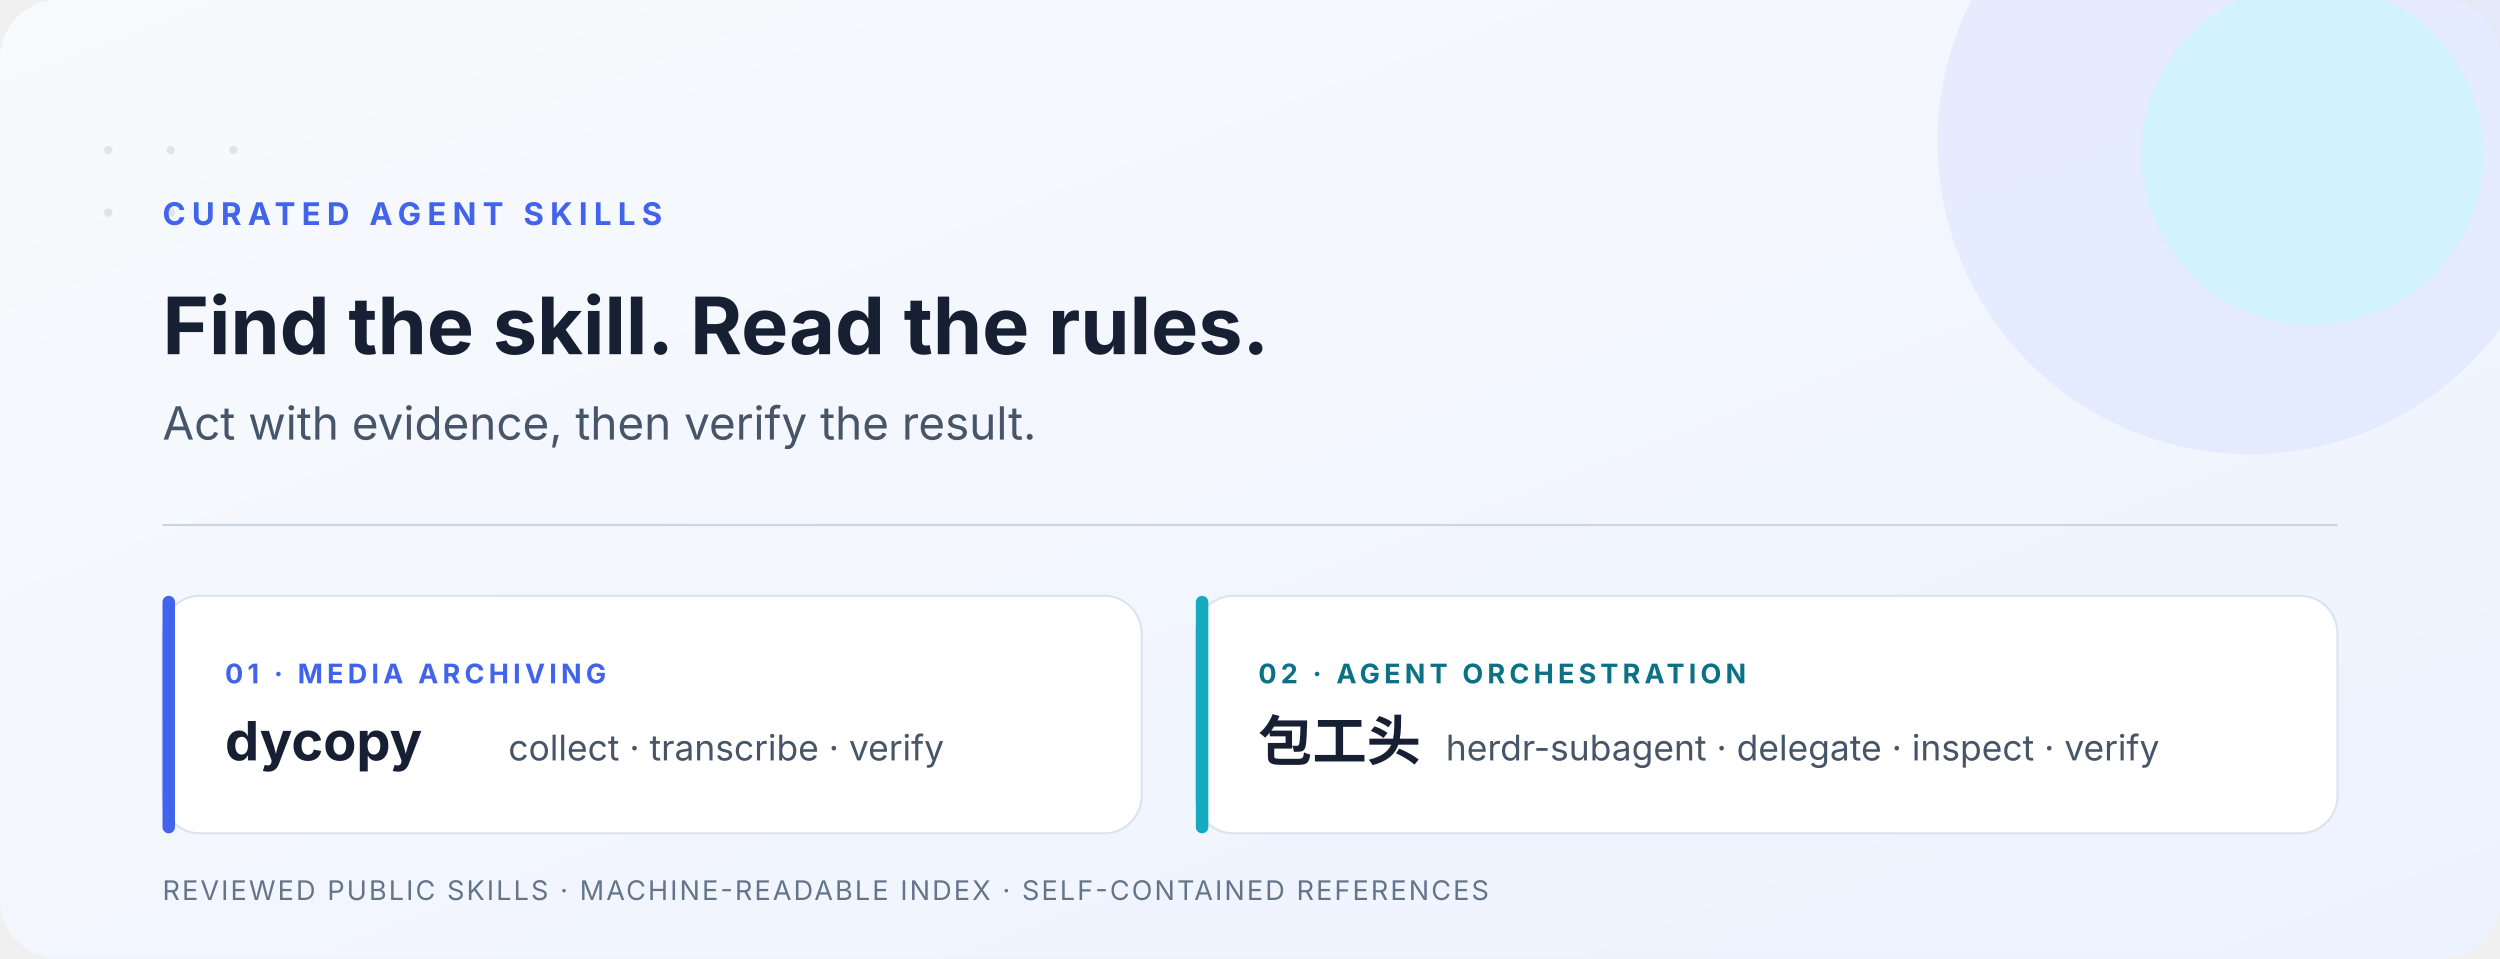
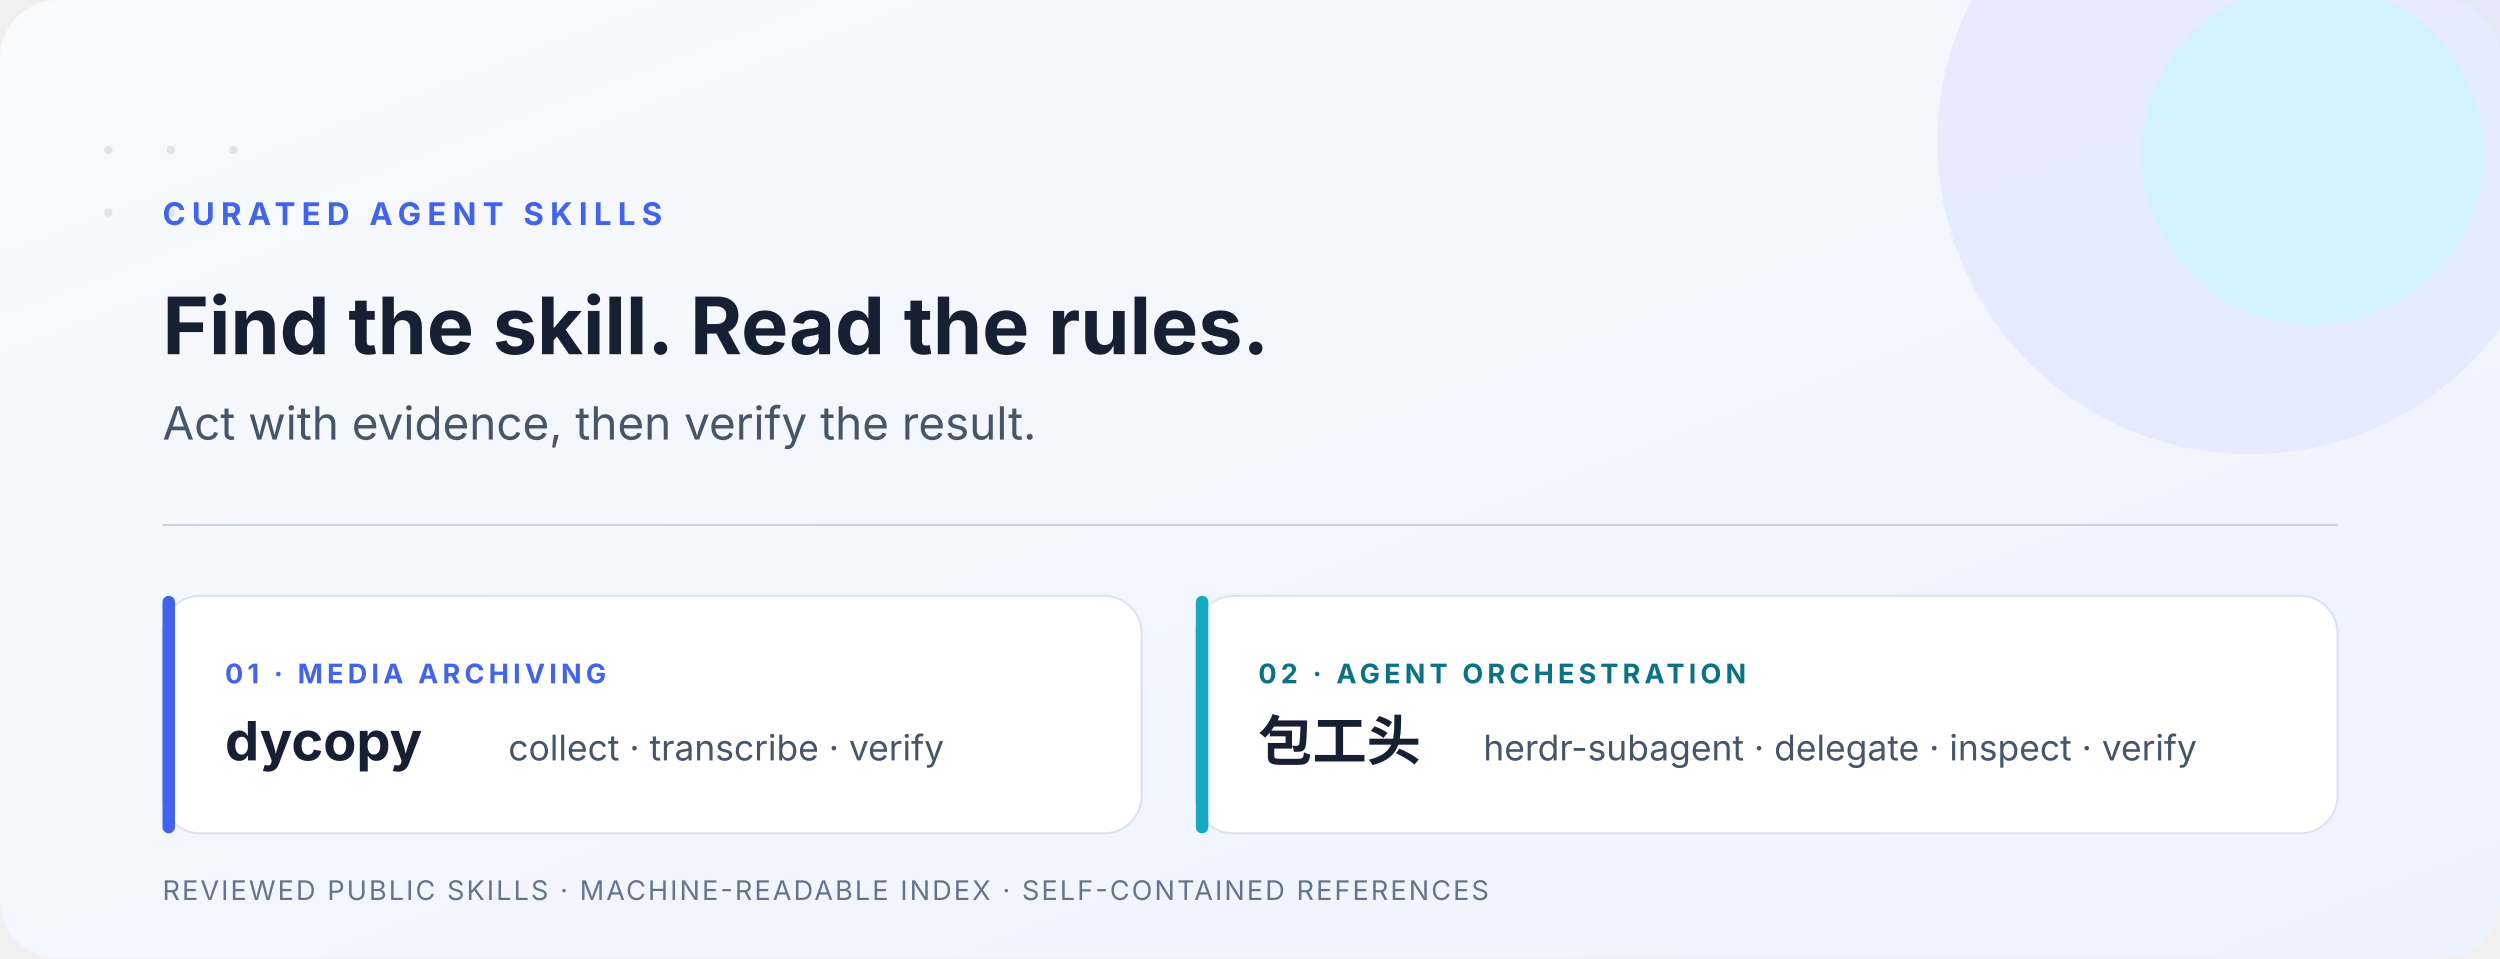
<svg xmlns="http://www.w3.org/2000/svg" viewBox="0 0 1200 460" role="img" aria-labelledby="title desc">
  <defs>
    <linearGradient id="bg" x1="0" y1="0" x2="1" y2="1">
      <stop offset="0" stop-color="#f8fafc" />
      <stop offset="1" stop-color="#edf2ff" />
    </linearGradient>
  </defs>
  <rect width="1200" height="460" rx="28" fill="url(#bg)" />
  <circle cx="1080" cy="68" r="150" fill="#dbe4ff" opacity=".55" />
  <circle cx="1110" cy="74" r="82" fill="#c5f6fa" opacity=".6" />
  <g fill="#334155" opacity=".12">
    <circle cx="52" cy="72" r="2" />
    <circle cx="82" cy="72" r="2" />
    <circle cx="112" cy="72" r="2" />
    <circle cx="52" cy="102" r="2" />
    <circle cx="82" cy="102" r="2" />
    <circle cx="112" cy="102" r="2" />
  </g>
  <text x="78" y="108" fill="#4263eb" font-family="Inter, Segoe UI, sans-serif" font-size="15" font-weight="700" letter-spacing="3">CURATED AGENT SKILLS</text>
  <text x="78" y="170" fill="#172033" font-family="Inter, Segoe UI, sans-serif" font-size="38" font-weight="700">Find the skill. Read the rules.</text>
  <text x="78" y="211" fill="#475569" font-family="Inter, Segoe UI, sans-serif" font-size="22">Act with evidence, then verify the result.</text>
  <path d="M78 252H1122" stroke="#cbd5e1" stroke-width="1" />
  <g font-family="Inter, Segoe UI, sans-serif">
    <rect x="78" y="286" width="470" height="114" rx="18" fill="#fff" stroke="#dbe2f0" />
    <rect x="78" y="286" width="6" height="114" rx="3" fill="#4263eb" />
    <text x="108" y="328" fill="#4263eb" font-size="13" font-weight="700" letter-spacing="2">01 · MEDIA ARCHIVING</text>
    <text x="108" y="365" fill="#172033" font-size="26" font-weight="700">dycopy</text>
    <text x="244" y="365" fill="#475569" font-size="17">collect · transcribe · verify</text>
    <rect x="574" y="286" width="548" height="114" rx="18" fill="#fff" stroke="#dbe2f0" />
    <rect x="574" y="286" width="6" height="114" rx="3" fill="#15aabf" />
    <text x="604" y="328" fill="#0b7285" font-size="13" font-weight="700" letter-spacing="2">02 · AGENT ORCHESTRATION</text>
    <text x="604" y="365" fill="#172033" font-size="26" font-weight="700">包工头</text>
-     <text x="694" y="365" fill="#475569" font-size="17">herdr-subagent · delegate · inspect · verify</text>
+     <text x="712" y="365" fill="#475569" font-size="17">herdr-subagent · delegate · inspect · verify</text>
  </g>
  <text x="78" y="432" fill="#64748b" font-family="Inter, Segoe UI, sans-serif" font-size="13" letter-spacing="1">REVIEWED PUBLIC SKILLS · MACHINE-READABLE INDEX · SELF-CONTAINED REFERENCES</text>
</svg>
